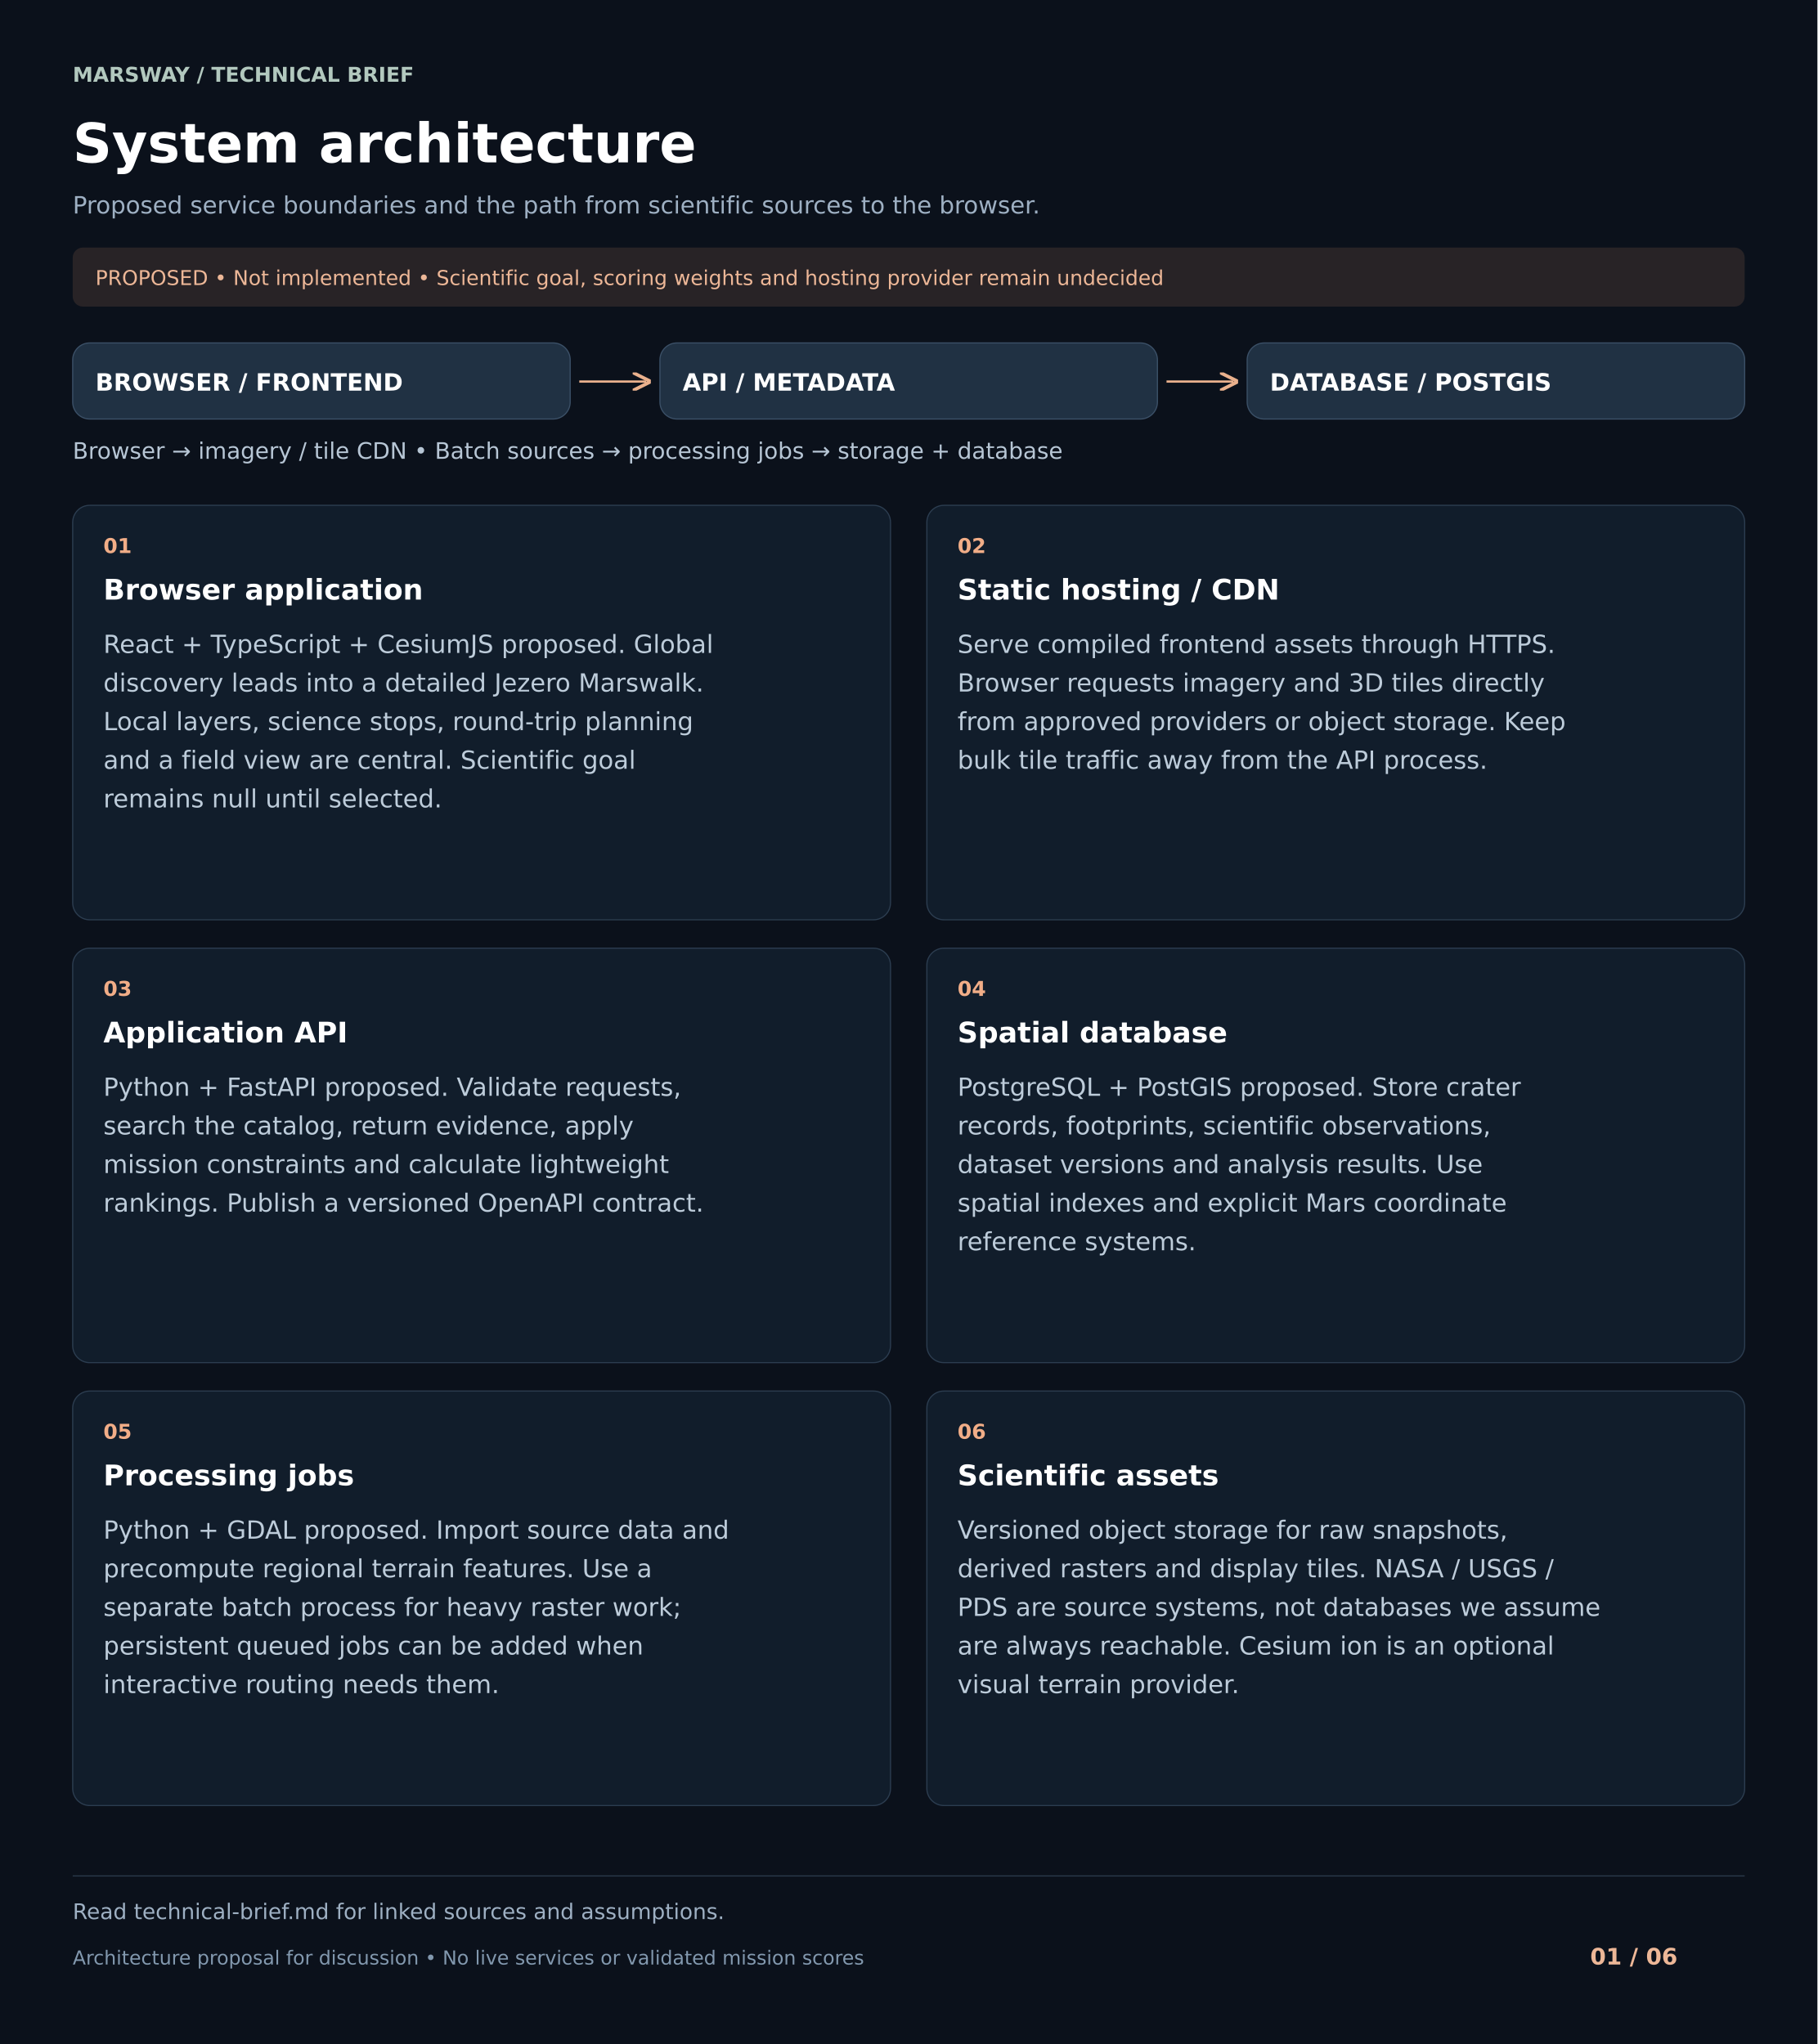
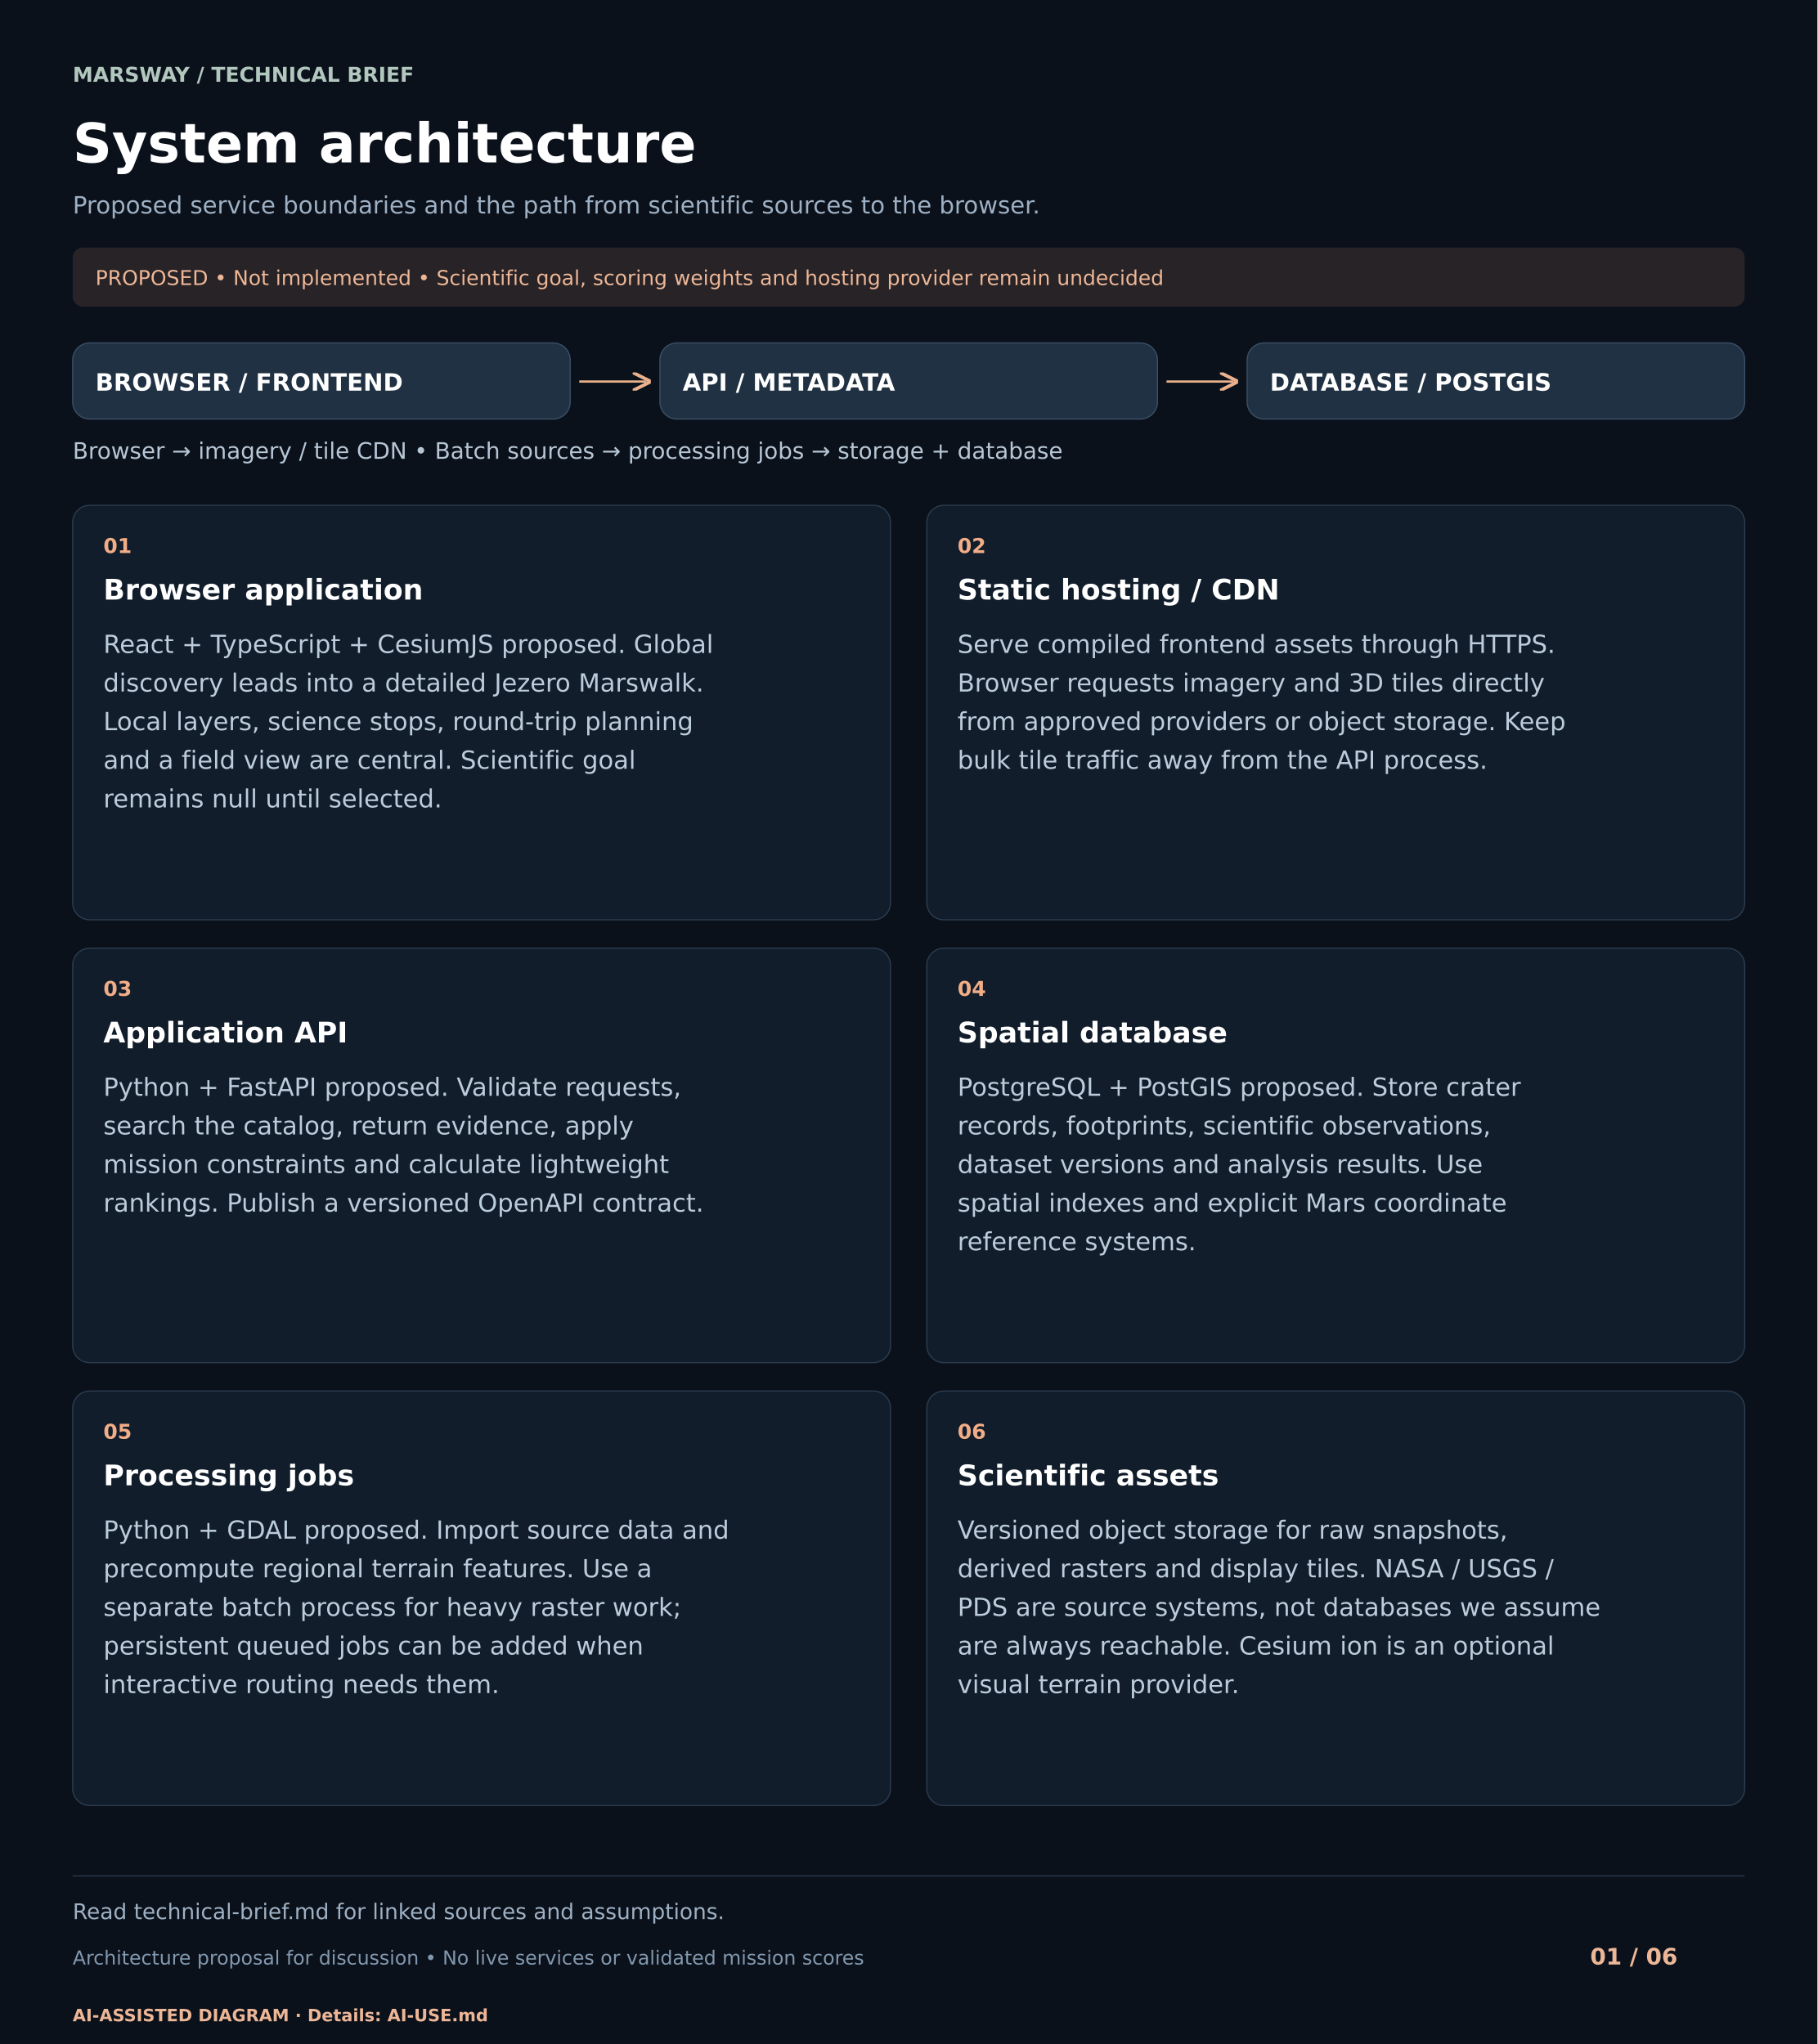
<svg xmlns="http://www.w3.org/2000/svg" width="1600" height="1800" viewBox="0 0 1600 1800">
  <defs>
    <marker id="a" markerWidth="8" markerHeight="8" refX="6" refY="4" orient="auto">
      <path d="M0 0L8 4L0 8" fill="none" stroke="#eab18d" stroke-width="1.5" />
    </marker>
  </defs>
  <rect x="0" y="0" width="1600" height="1800" rx="0" fill="#0b111b" stroke="none" />
  <text x="64" y="72" font-family="DejaVu Sans,sans-serif" font-size="18" font-weight="700" fill="#b2c8be">MARSWAY  /  TECHNICAL BRIEF</text>
  <text x="64" y="143" font-family="DejaVu Sans,sans-serif" font-size="48" font-weight="700" fill="#fff">System architecture</text>
  <text x="64" y="188" font-family="DejaVu Sans,sans-serif" font-size="21" font-weight="400" fill="#9eb0c3">Proposed service boundaries and the path from scientific sources to the browser.</text>
  <rect x="64" y="218" width="1472" height="52" rx="9" fill="#282326" stroke="none" />
  <text x="84" y="251" font-family="DejaVu Sans,sans-serif" font-size="18" font-weight="400" fill="#edb797">PROPOSED • Not implemented • Scientific goal, scoring weights and hosting provider remain undecided</text>
  <rect x="64" y="302" width="438" height="67" rx="15" fill="#203143" stroke="#3b5067" />
  <text x="84" y="344" font-family="DejaVu Sans,sans-serif" font-size="21" font-weight="700" fill="#fff">BROWSER / FRONTEND</text>
  <rect x="581" y="302" width="438" height="67" rx="15" fill="#203143" stroke="#3b5067" />
  <text x="601" y="344" font-family="DejaVu Sans,sans-serif" font-size="21" font-weight="700" fill="#fff">API / METADATA</text>
  <rect x="1098" y="302" width="438" height="67" rx="15" fill="#203143" stroke="#3b5067" />
  <text x="1118" y="344" font-family="DejaVu Sans,sans-serif" font-size="21" font-weight="700" fill="#fff">DATABASE / POSTGIS</text>
  <path d="M510 336 H569" stroke="#eab18d" stroke-width="2" marker-end="url(#a)" />
  <path d="M1027 336 H1086" stroke="#eab18d" stroke-width="2" marker-end="url(#a)" />
  <text x="64" y="404" font-family="DejaVu Sans,sans-serif" font-size="20" font-weight="400" fill="#b7c6d5">Browser → imagery / tile CDN     •     Batch sources → processing jobs → storage + database</text>
  <rect x="64" y="445" width="720" height="365" rx="15" fill="#111d2b" stroke="#2c3d50" />
  <text x="91" y="487" font-family="DejaVu Sans,sans-serif" font-size="18" font-weight="700" fill="#f1ad87">01</text>
  <text x="91" y="528" font-family="DejaVu Sans,sans-serif" font-size="25" font-weight="700" fill="#fff">Browser application</text>
  <text x="91" y="575" font-family="DejaVu Sans,sans-serif" font-size="22" font-weight="400" fill="#bdccda">React + TypeScript + CesiumJS proposed. Global</text>
  <text x="91" y="609" font-family="DejaVu Sans,sans-serif" font-size="22" font-weight="400" fill="#bdccda">discovery leads into a detailed Jezero Marswalk.</text>
  <text x="91" y="643" font-family="DejaVu Sans,sans-serif" font-size="22" font-weight="400" fill="#bdccda">Local layers, science stops, round-trip planning</text>
  <text x="91" y="677" font-family="DejaVu Sans,sans-serif" font-size="22" font-weight="400" fill="#bdccda">and a field view are central. Scientific goal</text>
  <text x="91" y="711" font-family="DejaVu Sans,sans-serif" font-size="22" font-weight="400" fill="#bdccda">remains null until selected.</text>
  <rect x="816" y="445" width="720" height="365" rx="15" fill="#111d2b" stroke="#2c3d50" />
  <text x="843" y="487" font-family="DejaVu Sans,sans-serif" font-size="18" font-weight="700" fill="#f1ad87">02</text>
  <text x="843" y="528" font-family="DejaVu Sans,sans-serif" font-size="25" font-weight="700" fill="#fff">Static hosting / CDN</text>
  <text x="843" y="575" font-family="DejaVu Sans,sans-serif" font-size="22" font-weight="400" fill="#bdccda">Serve compiled frontend assets through HTTPS.</text>
  <text x="843" y="609" font-family="DejaVu Sans,sans-serif" font-size="22" font-weight="400" fill="#bdccda">Browser requests imagery and 3D tiles directly</text>
  <text x="843" y="643" font-family="DejaVu Sans,sans-serif" font-size="22" font-weight="400" fill="#bdccda">from approved providers or object storage. Keep</text>
  <text x="843" y="677" font-family="DejaVu Sans,sans-serif" font-size="22" font-weight="400" fill="#bdccda">bulk tile traffic away from the API process.</text>
  <rect x="64" y="835" width="720" height="365" rx="15" fill="#111d2b" stroke="#2c3d50" />
  <text x="91" y="877" font-family="DejaVu Sans,sans-serif" font-size="18" font-weight="700" fill="#f1ad87">03</text>
  <text x="91" y="918" font-family="DejaVu Sans,sans-serif" font-size="25" font-weight="700" fill="#fff">Application API</text>
  <text x="91" y="965" font-family="DejaVu Sans,sans-serif" font-size="22" font-weight="400" fill="#bdccda">Python + FastAPI proposed. Validate requests,</text>
  <text x="91" y="999" font-family="DejaVu Sans,sans-serif" font-size="22" font-weight="400" fill="#bdccda">search the catalog, return evidence, apply</text>
  <text x="91" y="1033" font-family="DejaVu Sans,sans-serif" font-size="22" font-weight="400" fill="#bdccda">mission constraints and calculate lightweight</text>
  <text x="91" y="1067" font-family="DejaVu Sans,sans-serif" font-size="22" font-weight="400" fill="#bdccda">rankings. Publish a versioned OpenAPI contract.</text>
  <rect x="816" y="835" width="720" height="365" rx="15" fill="#111d2b" stroke="#2c3d50" />
  <text x="843" y="877" font-family="DejaVu Sans,sans-serif" font-size="18" font-weight="700" fill="#f1ad87">04</text>
  <text x="843" y="918" font-family="DejaVu Sans,sans-serif" font-size="25" font-weight="700" fill="#fff">Spatial database</text>
  <text x="843" y="965" font-family="DejaVu Sans,sans-serif" font-size="22" font-weight="400" fill="#bdccda">PostgreSQL + PostGIS proposed. Store crater</text>
  <text x="843" y="999" font-family="DejaVu Sans,sans-serif" font-size="22" font-weight="400" fill="#bdccda">records, footprints, scientific observations,</text>
  <text x="843" y="1033" font-family="DejaVu Sans,sans-serif" font-size="22" font-weight="400" fill="#bdccda">dataset versions and analysis results. Use</text>
  <text x="843" y="1067" font-family="DejaVu Sans,sans-serif" font-size="22" font-weight="400" fill="#bdccda">spatial indexes and explicit Mars coordinate</text>
  <text x="843" y="1101" font-family="DejaVu Sans,sans-serif" font-size="22" font-weight="400" fill="#bdccda">reference systems.</text>
  <rect x="64" y="1225" width="720" height="365" rx="15" fill="#111d2b" stroke="#2c3d50" />
  <text x="91" y="1267" font-family="DejaVu Sans,sans-serif" font-size="18" font-weight="700" fill="#f1ad87">05</text>
  <text x="91" y="1308" font-family="DejaVu Sans,sans-serif" font-size="25" font-weight="700" fill="#fff">Processing jobs</text>
  <text x="91" y="1355" font-family="DejaVu Sans,sans-serif" font-size="22" font-weight="400" fill="#bdccda">Python + GDAL proposed. Import source data and</text>
  <text x="91" y="1389" font-family="DejaVu Sans,sans-serif" font-size="22" font-weight="400" fill="#bdccda">precompute regional terrain features. Use a</text>
  <text x="91" y="1423" font-family="DejaVu Sans,sans-serif" font-size="22" font-weight="400" fill="#bdccda">separate batch process for heavy raster work;</text>
  <text x="91" y="1457" font-family="DejaVu Sans,sans-serif" font-size="22" font-weight="400" fill="#bdccda">persistent queued jobs can be added when</text>
  <text x="91" y="1491" font-family="DejaVu Sans,sans-serif" font-size="22" font-weight="400" fill="#bdccda">interactive routing needs them.</text>
  <rect x="816" y="1225" width="720" height="365" rx="15" fill="#111d2b" stroke="#2c3d50" />
  <text x="843" y="1267" font-family="DejaVu Sans,sans-serif" font-size="18" font-weight="700" fill="#f1ad87">06</text>
  <text x="843" y="1308" font-family="DejaVu Sans,sans-serif" font-size="25" font-weight="700" fill="#fff">Scientific assets</text>
  <text x="843" y="1355" font-family="DejaVu Sans,sans-serif" font-size="22" font-weight="400" fill="#bdccda">Versioned object storage for raw snapshots,</text>
  <text x="843" y="1389" font-family="DejaVu Sans,sans-serif" font-size="22" font-weight="400" fill="#bdccda">derived rasters and display tiles. NASA / USGS /</text>
  <text x="843" y="1423" font-family="DejaVu Sans,sans-serif" font-size="22" font-weight="400" fill="#bdccda">PDS are source systems, not databases we assume</text>
  <text x="843" y="1457" font-family="DejaVu Sans,sans-serif" font-size="22" font-weight="400" fill="#bdccda">are always reachable. Cesium ion is an optional</text>
  <text x="843" y="1491" font-family="DejaVu Sans,sans-serif" font-size="22" font-weight="400" fill="#bdccda">visual terrain provider.</text>
  <path d="M64 1652 H1536" stroke="#2b3a4c" />
  <text x="64" y="1690" font-family="DejaVu Sans,sans-serif" font-size="19" font-weight="400" fill="#9eb0c3">Read technical-brief.md for linked sources and assumptions.</text>
  <text x="64" y="1730" font-family="DejaVu Sans,sans-serif" font-size="17" font-weight="400" fill="#8298ae">Architecture proposal for discussion • No live services or validated mission scores</text>
  <text x="1400" y="1730" font-family="DejaVu Sans,sans-serif" font-size="20" font-weight="700" fill="#edb797">01 / 06</text>
+   <text id="ai-assistance-label" x="64" y="1780" font-family="DejaVu Sans,sans-serif" font-size="15" font-weight="700" fill="#edb797">AI-ASSISTED DIAGRAM · Details: AI-USE.md</text>
</svg>
